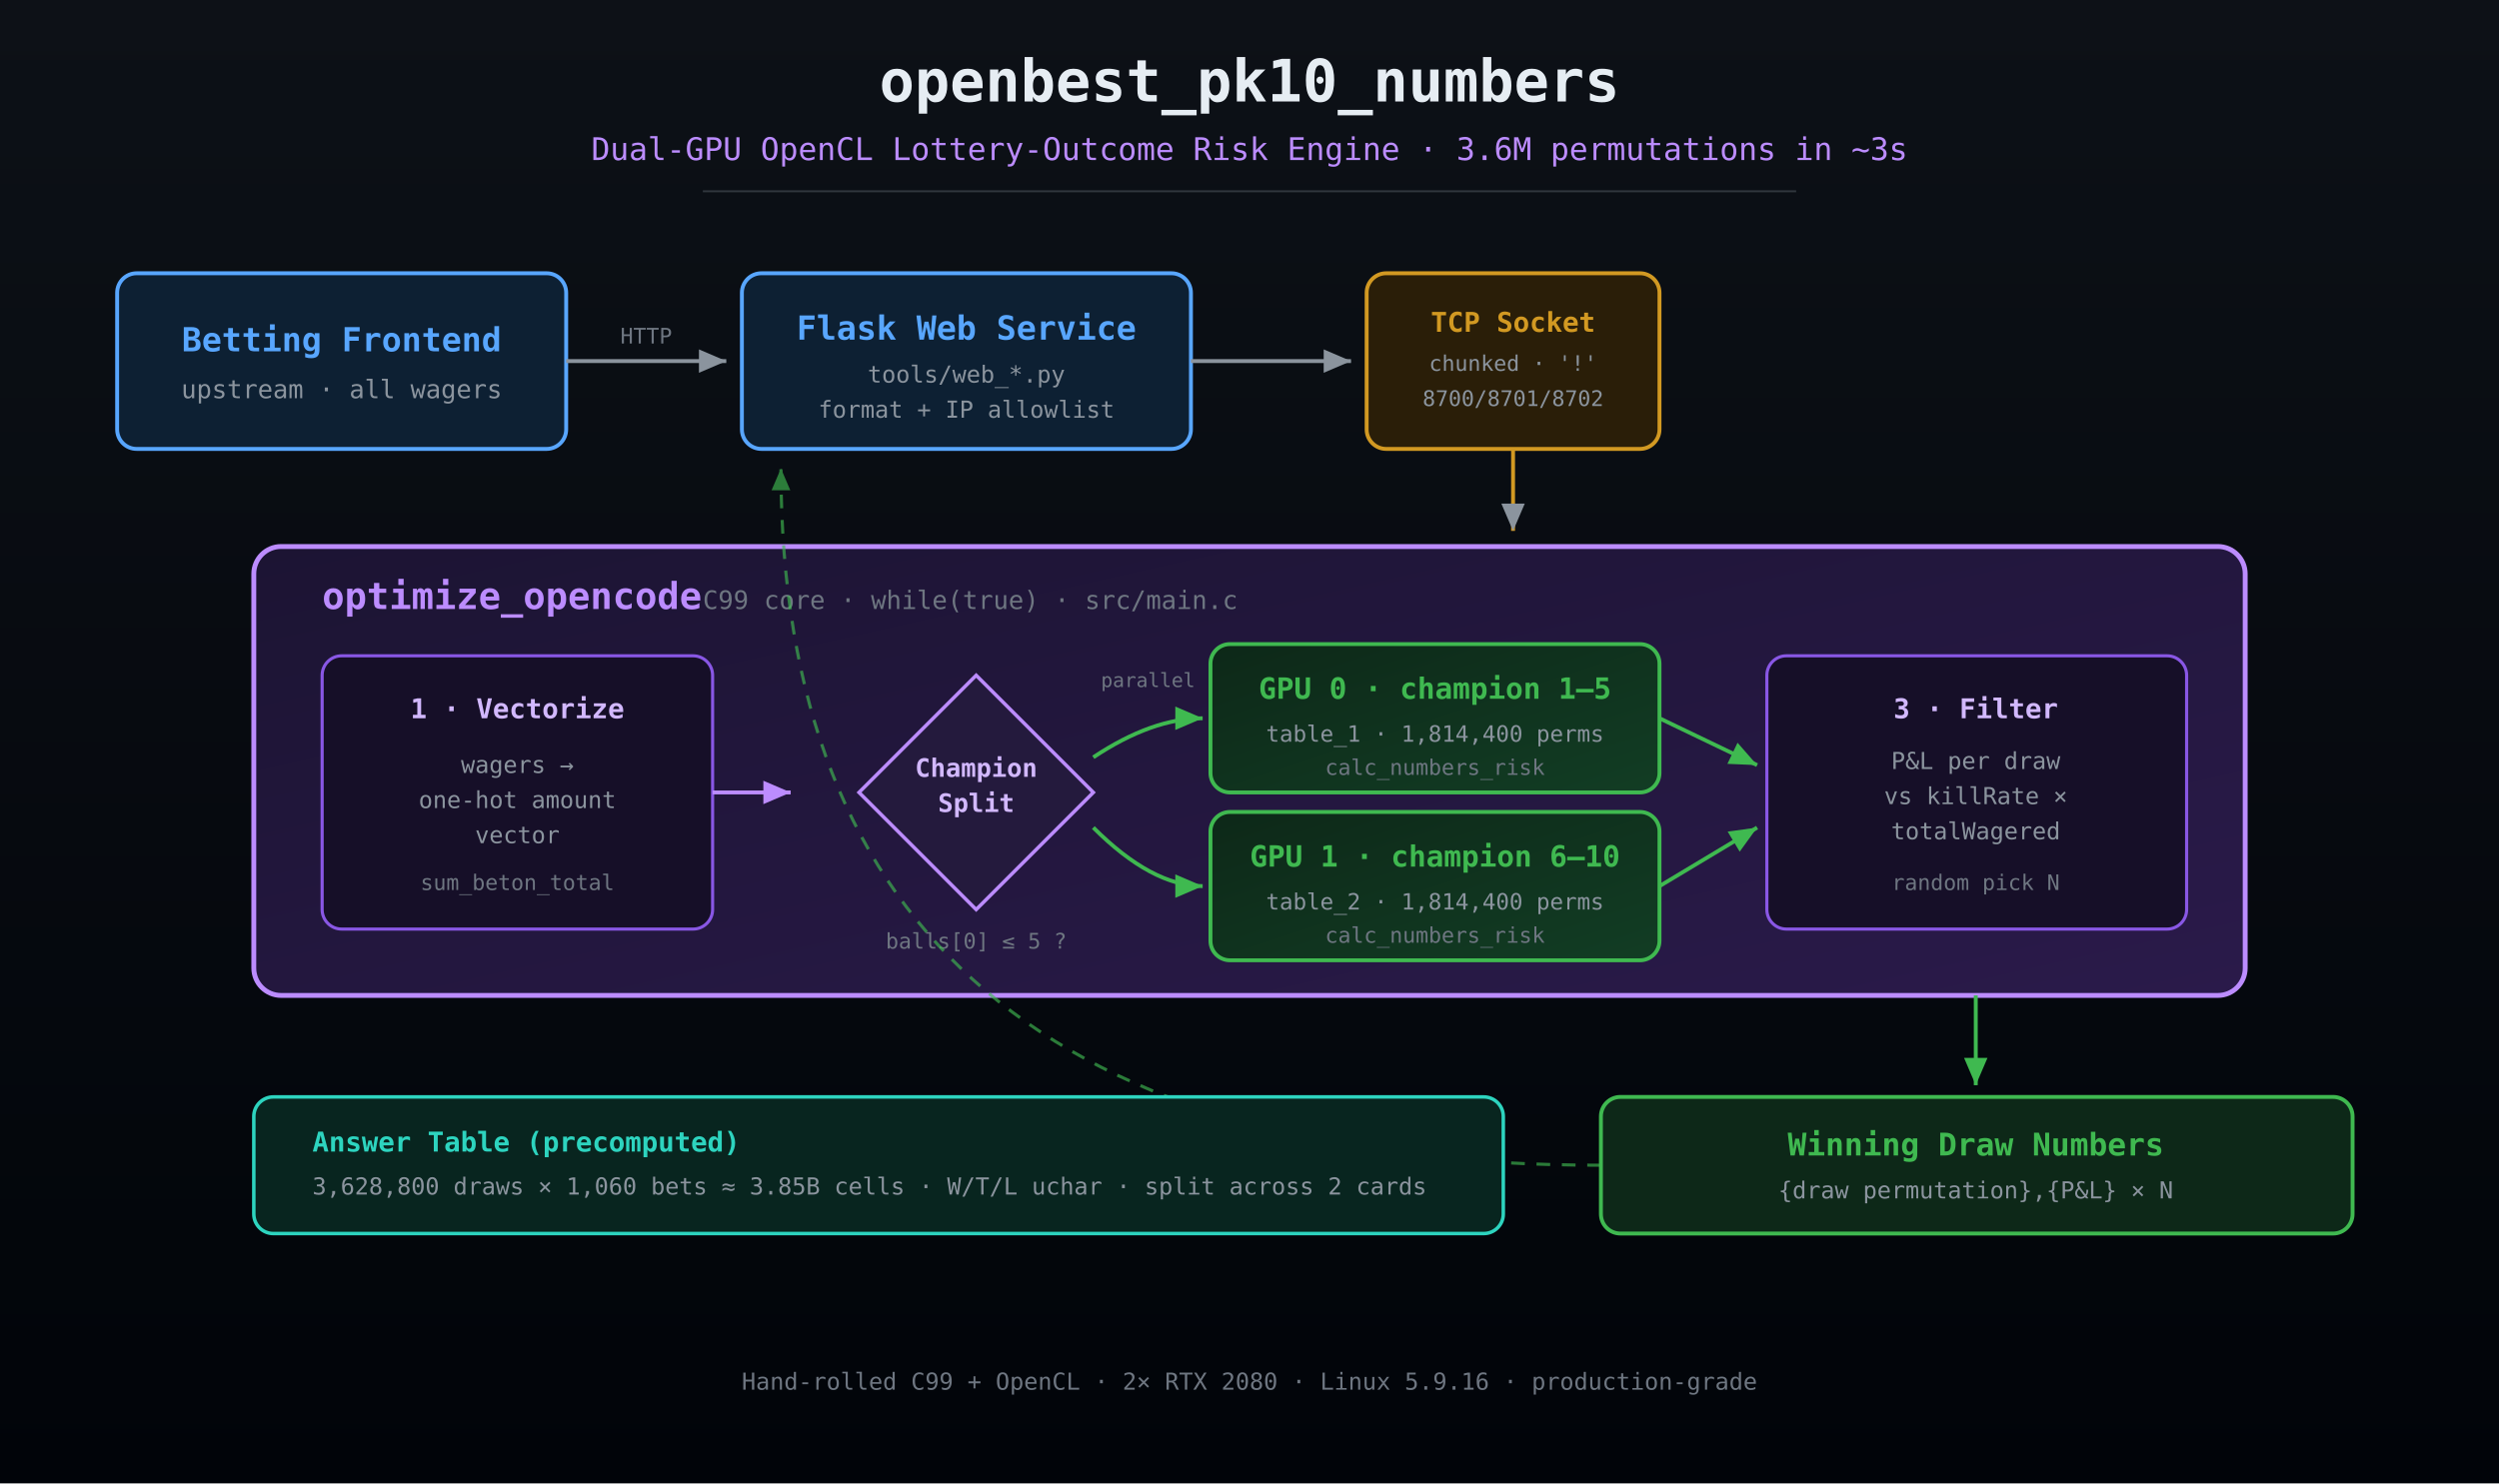
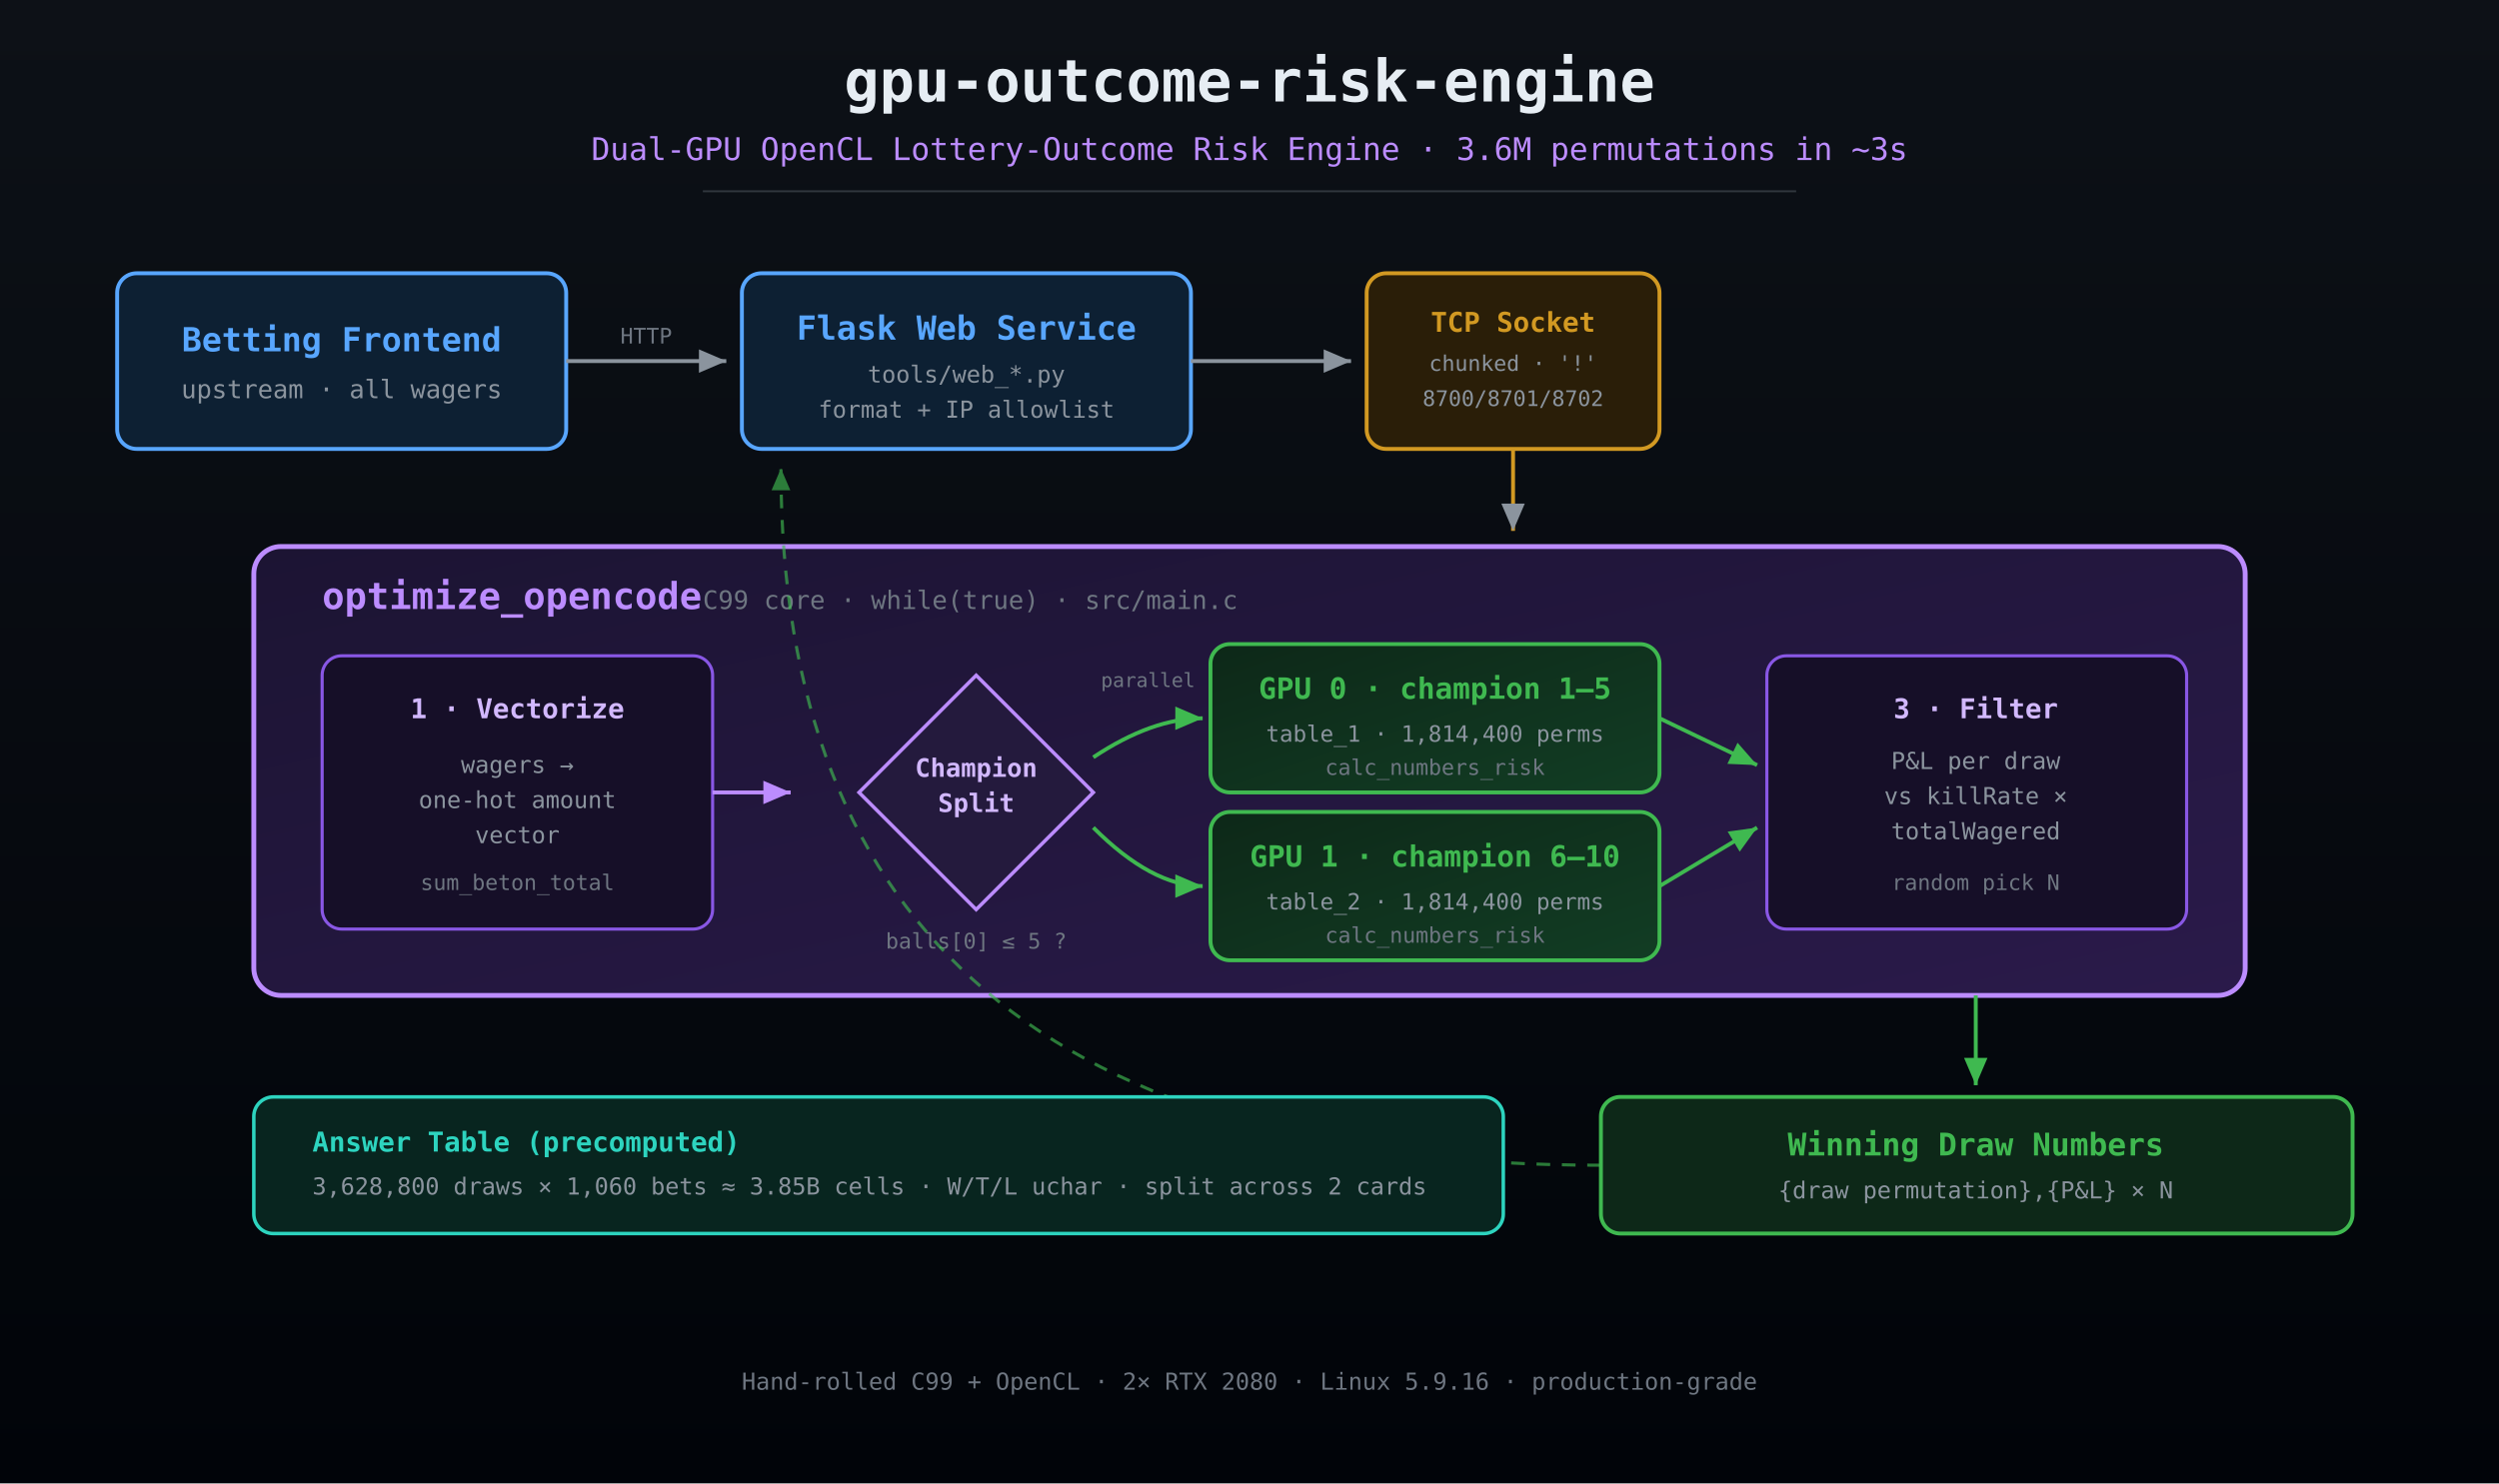
<svg xmlns="http://www.w3.org/2000/svg" width="1280" height="760" viewBox="0 0 1280 760" font-family="'JetBrains Mono','DejaVu Sans Mono','Courier New',monospace">
  <defs>
    <linearGradient id="bg" x1="0" y1="0" x2="0" y2="1">
      <stop offset="0" stop-color="#0d1117" />
      <stop offset="1" stop-color="#010409" />
    </linearGradient>
    <linearGradient id="engine" x1="0" y1="0" x2="1" y2="1">
      <stop offset="0" stop-color="#1c1433" />
      <stop offset="1" stop-color="#2a1a4a" />
    </linearGradient>
    <linearGradient id="gpu0" x1="0" y1="0" x2="1" y2="1">
      <stop offset="0" stop-color="#0d2818" />
      <stop offset="1" stop-color="#123d24" />
    </linearGradient>
    <linearGradient id="gpu1" x1="0" y1="0" x2="1" y2="1">
      <stop offset="0" stop-color="#0d2818" />
      <stop offset="1" stop-color="#123d24" />
    </linearGradient>
    <filter id="glow" x="-30%" y="-30%" width="160%" height="160%">
      <feGaussianBlur stdDeviation="3" result="b" />
      <feMerge>
        <feMergeNode in="b" />
        <feMergeNode in="SourceGraphic" />
      </feMerge>
    </filter>
    <marker id="ar" markerWidth="10" markerHeight="10" refX="7" refY="3" orient="auto" markerUnits="strokeWidth">
      <path d="M0,0 L7,3 L0,6 Z" fill="#8b949e" />
    </marker>
    <marker id="arG" markerWidth="10" markerHeight="10" refX="7" refY="3" orient="auto" markerUnits="strokeWidth">
      <path d="M0,0 L7,3 L0,6 Z" fill="#3fb950" />
    </marker>
    <marker id="arP" markerWidth="10" markerHeight="10" refX="7" refY="3" orient="auto" markerUnits="strokeWidth">
      <path d="M0,0 L7,3 L0,6 Z" fill="#bc8cff" />
    </marker>
  </defs>
  <rect width="1280" height="760" fill="url(#bg)" />
-   <text x="640" y="52" fill="#e6edf3" font-size="30" font-weight="bold" text-anchor="middle">openbest_pk10_numbers</text>
+   <text x="640" y="52" fill="#e6edf3" font-size="30" font-weight="bold" text-anchor="middle">gpu-outcome-risk-engine</text>
  <text x="640" y="82" fill="#bc8cff" font-size="16" text-anchor="middle">Dual-GPU OpenCL Lottery-Outcome Risk Engine · 3.6M permutations in ~3s</text>
  <line x1="360" y1="98" x2="920" y2="98" stroke="#30363d" stroke-width="1" />
  <rect x="60" y="140" width="230" height="90" rx="10" fill="#0d2033" stroke="#58a6ff" stroke-width="2" />
  <text x="175" y="180" fill="#58a6ff" font-size="17" font-weight="bold" text-anchor="middle">Betting Frontend</text>
  <text x="175" y="204" fill="#8b949e" font-size="13" text-anchor="middle">upstream · all wagers</text>
  <rect x="380" y="140" width="230" height="90" rx="10" fill="#0d2033" stroke="#58a6ff" stroke-width="2" />
  <text x="495" y="174" fill="#58a6ff" font-size="17" font-weight="bold" text-anchor="middle">Flask Web Service</text>
  <text x="495" y="196" fill="#8b949e" font-size="12" text-anchor="middle">tools/web_*.py</text>
  <text x="495" y="214" fill="#8b949e" font-size="12" text-anchor="middle">format + IP allowlist</text>
  <line x1="290" y1="185" x2="372" y2="185" stroke="#8b949e" stroke-width="2" marker-end="url(#ar)" />
  <text x="331" y="176" fill="#6e7681" font-size="11" text-anchor="middle">HTTP</text>
  <rect x="700" y="140" width="150" height="90" rx="10" fill="#2a1e08" stroke="#d29922" stroke-width="2" />
  <text x="775" y="170" fill="#d29922" font-size="14" font-weight="bold" text-anchor="middle">TCP Socket</text>
  <text x="775" y="190" fill="#8b949e" font-size="11" text-anchor="middle">chunked · '!'</text>
  <text x="775" y="208" fill="#8b949e" font-size="11" text-anchor="middle">8700/8701/8702</text>
  <line x1="610" y1="185" x2="692" y2="185" stroke="#8b949e" stroke-width="2" marker-end="url(#ar)" />
  <line x1="775" y1="230" x2="775" y2="272" stroke="#d29922" stroke-width="2" marker-end="url(#ar)" />
  <rect x="130" y="280" width="1020" height="230" rx="14" fill="url(#engine)" stroke="#bc8cff" stroke-width="2.5" />
  <text x="165" y="312" fill="#bc8cff" font-size="19" font-weight="bold">optimize_opencode</text>
  <text x="360" y="312" fill="#6e7681" font-size="13">C99 core · while(true) · src/main.c</text>
  <rect x="165" y="336" width="200" height="140" rx="10" fill="#160f28" stroke="#8957e5" stroke-width="1.6" />
  <text x="265" y="368" fill="#d2b8ff" font-size="14" font-weight="bold" text-anchor="middle">1 · Vectorize</text>
  <text x="265" y="396" fill="#8b949e" font-size="12" text-anchor="middle">wagers →</text>
  <text x="265" y="414" fill="#8b949e" font-size="12" text-anchor="middle">one-hot amount</text>
  <text x="265" y="432" fill="#8b949e" font-size="12" text-anchor="middle">vector</text>
  <text x="265" y="456" fill="#6e7681" font-size="11" text-anchor="middle">sum_beton_total</text>
  <line x1="365" y1="406" x2="405" y2="406" stroke="#bc8cff" stroke-width="2" marker-end="url(#arP)" />
  <polygon points="500,346 560,406 500,466 440,406" fill="#241a3d" stroke="#bc8cff" stroke-width="1.8" />
  <text x="500" y="398" fill="#d2b8ff" font-size="13" font-weight="bold" text-anchor="middle">Champion</text>
  <text x="500" y="416" fill="#d2b8ff" font-size="13" font-weight="bold" text-anchor="middle">Split</text>
  <text x="500" y="486" fill="#6e7681" font-size="11" text-anchor="middle">balls[0] ≤ 5 ?</text>
  <line x1="365" y1="380" x2="446" y2="380" stroke="#8b949e" stroke-width="0" />
  <rect x="620" y="330" width="230" height="76" rx="10" fill="url(#gpu0)" stroke="#3fb950" stroke-width="2" />
  <text x="735" y="358" fill="#3fb950" font-size="15" font-weight="bold" text-anchor="middle">GPU 0 · champion 1–5</text>
  <text x="735" y="380" fill="#8b949e" font-size="11.5" text-anchor="middle">table_1 · 1,814,400 perms</text>
  <text x="735" y="397" fill="#6e7681" font-size="11" text-anchor="middle">calc_numbers_risk</text>
  <rect x="620" y="416" width="230" height="76" rx="10" fill="url(#gpu1)" stroke="#3fb950" stroke-width="2" />
  <text x="735" y="444" fill="#3fb950" font-size="15" font-weight="bold" text-anchor="middle">GPU 1 · champion 6–10</text>
  <text x="735" y="466" fill="#8b949e" font-size="11.5" text-anchor="middle">table_2 · 1,814,400 perms</text>
  <text x="735" y="483" fill="#6e7681" font-size="11" text-anchor="middle">calc_numbers_risk</text>
  <path d="M560,388 Q590,368 616,368" fill="none" stroke="#3fb950" stroke-width="2" marker-end="url(#arG)" />
  <path d="M560,424 Q590,454 616,454" fill="none" stroke="#3fb950" stroke-width="2" marker-end="url(#arG)" />
  <text x="588" y="352" fill="#6e7681" font-size="10" text-anchor="middle">parallel</text>
  <rect x="905" y="336" width="215" height="140" rx="10" fill="#160f28" stroke="#8957e5" stroke-width="1.6" />
  <text x="1012" y="368" fill="#d2b8ff" font-size="14" font-weight="bold" text-anchor="middle">3 · Filter</text>
  <text x="1012" y="394" fill="#8b949e" font-size="12" text-anchor="middle">P&amp;L per draw</text>
  <text x="1012" y="412" fill="#8b949e" font-size="12" text-anchor="middle">vs killRate ×</text>
  <text x="1012" y="430" fill="#8b949e" font-size="12" text-anchor="middle">totalWagered</text>
  <text x="1012" y="456" fill="#6e7681" font-size="11" text-anchor="middle">random pick N</text>
  <line x1="850" y1="368" x2="900" y2="392" stroke="#3fb950" stroke-width="2" marker-end="url(#arG)" />
  <line x1="850" y1="454" x2="900" y2="424" stroke="#3fb950" stroke-width="2" marker-end="url(#arG)" />
  <line x1="1012" y1="510" x2="1012" y2="556" stroke="#3fb950" stroke-width="2" marker-end="url(#arG)" />
  <rect x="820" y="562" width="385" height="70" rx="10" fill="#0d2818" stroke="#3fb950" stroke-width="2" />
  <text x="1012" y="592" fill="#3fb950" font-size="16" font-weight="bold" text-anchor="middle">Winning Draw Numbers</text>
  <text x="1012" y="614" fill="#8b949e" font-size="12" text-anchor="middle">{draw permutation},{P&amp;L} × N</text>
  <path d="M820,597 Q400,597 400,240" fill="none" stroke="#3fb950" stroke-width="1.6" stroke-dasharray="7 6" opacity="0.65" marker-end="url(#arG)" />
  <text x="430" y="588" fill="#3fb950" font-size="11" opacity="0.8">socket reply → upstream</text>
  <rect x="130" y="562" width="640" height="70" rx="10" fill="#08251f" stroke="#2dd4bf" stroke-width="1.8" />
  <text x="160" y="590" fill="#2dd4bf" font-size="14" font-weight="bold">Answer Table (precomputed)</text>
  <text x="160" y="612" fill="#8b949e" font-size="12">3,628,800 draws × 1,060 bets ≈ 3.85B cells · W/T/L uchar · split across 2 cards</text>
  <text x="640" y="712" fill="#6e7681" font-size="12" text-anchor="middle">Hand-rolled C99 + OpenCL · 2× RTX 2080 · Linux 5.9.16 · production-grade</text>
</svg>
